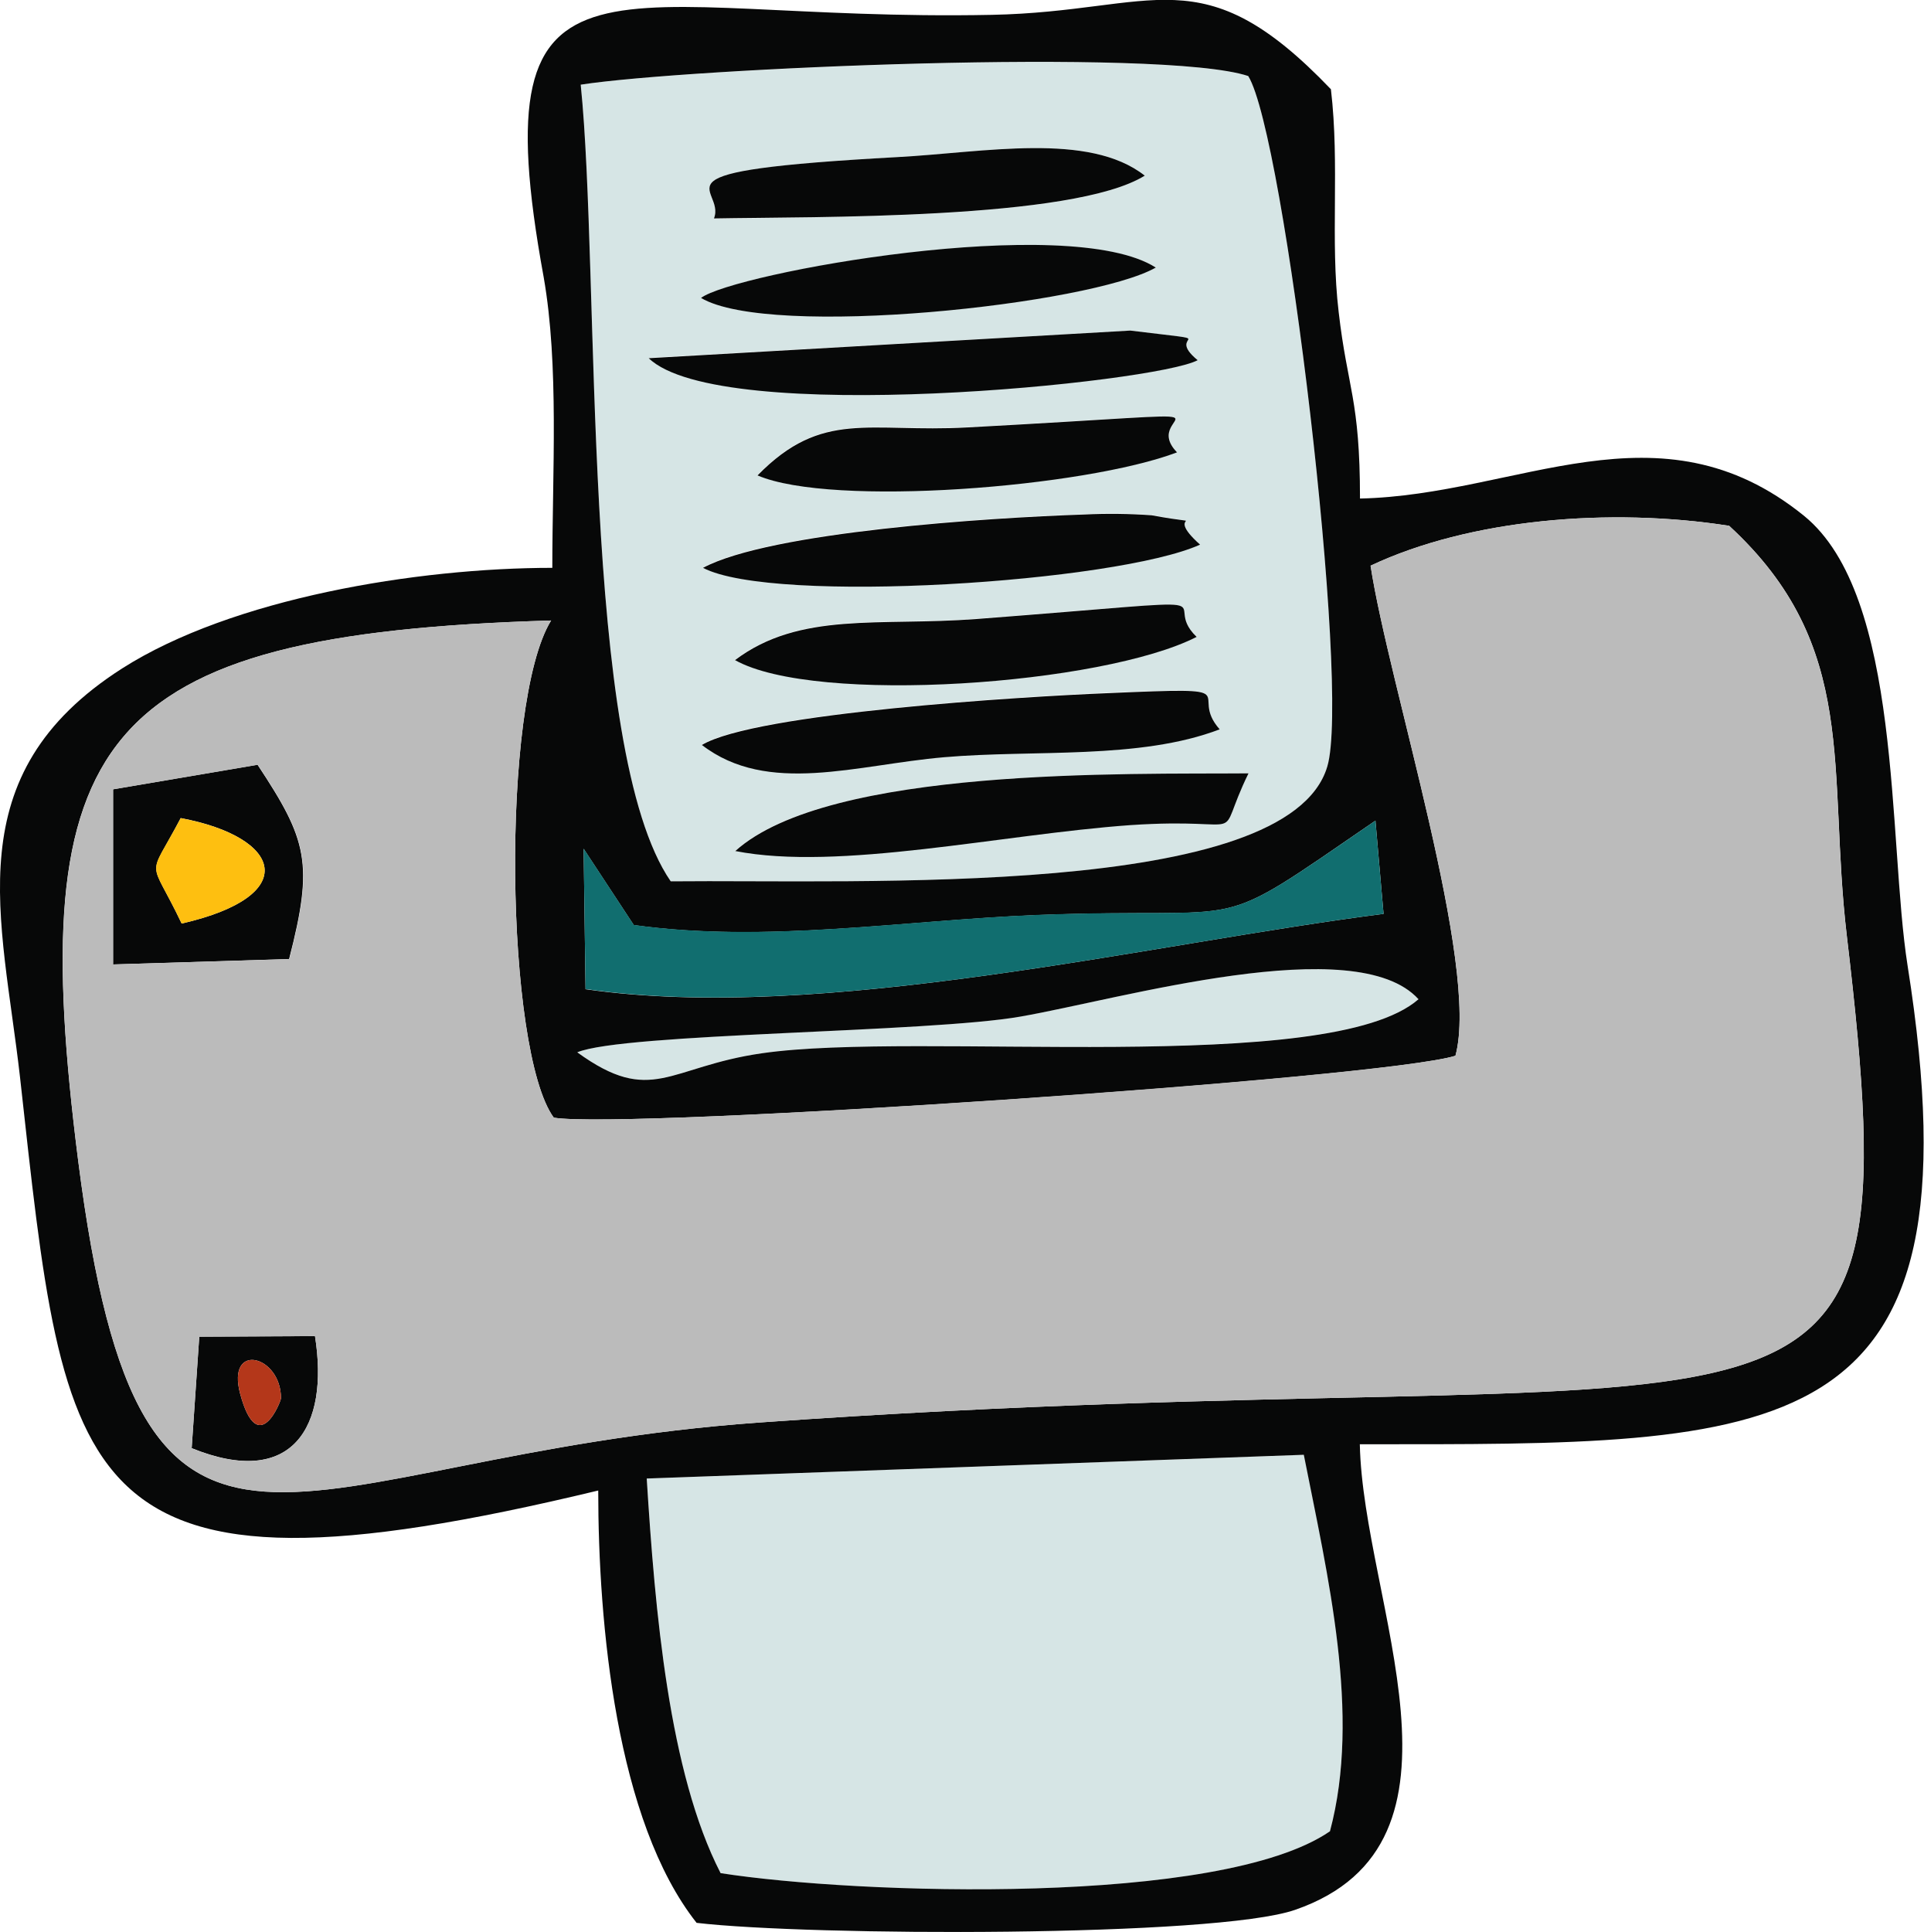
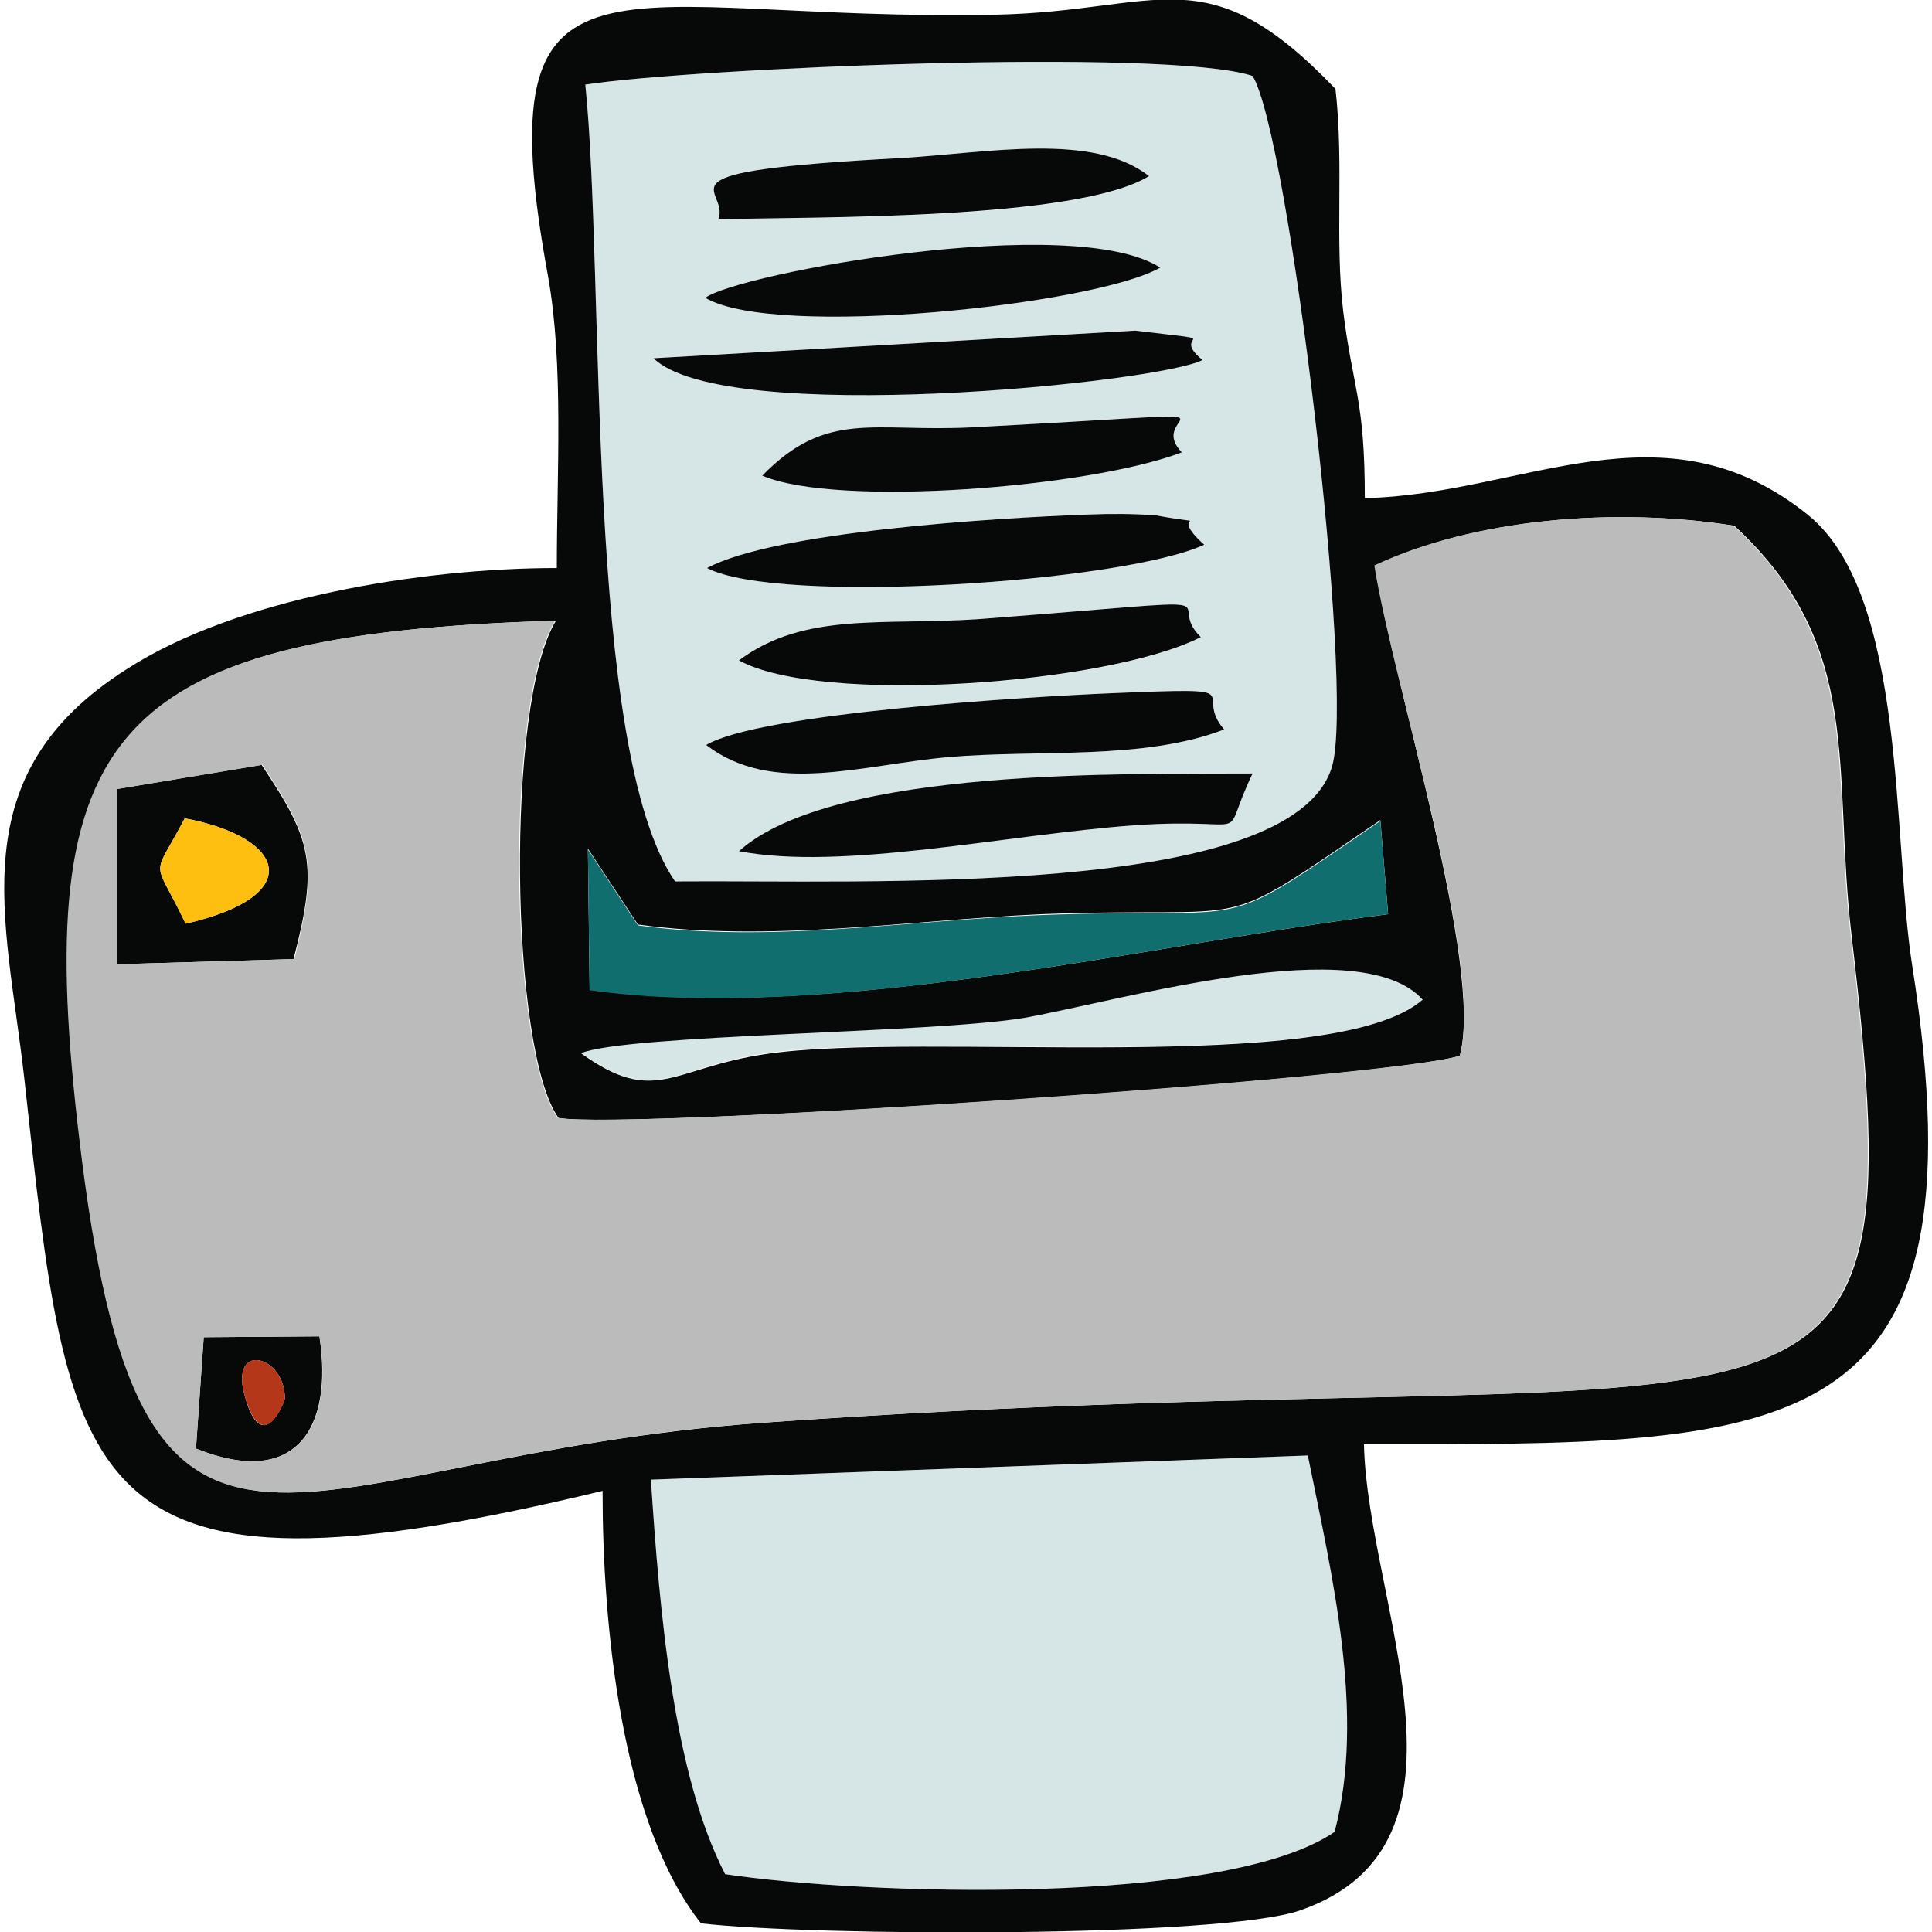
- <svg xmlns="http://www.w3.org/2000/svg" viewBox="0 0 222.9 223.84">
-   <defs>
-     <style>.a{fill:#d6e5e5;}.a,.b,.c,.d,.e,.f{fill-rule:evenodd;}.b{fill:#070808;}.c{fill:#bbb;}.d{fill:#116e6f;}.e{fill:#febf10;}.f{fill:#b4371a;}</style>
-   </defs>
-   <path class="a" d="M132.65,20.35c-8.27,5.16-38.49,4.74-49.92,5C84.21,21.57,74,19.84,104,18.2,114.06,17.66,126.16,15.25,132.65,20.35ZM133.93,31c-7.54,4.25-44.65,8.25-52.7,3.52C85,31.72,123.81,24.58,133.93,31Zm4.85,10.69c-4.77,2.61-55.37,7.74-63.61-.23L131,38.3C142.6,39.77,134.69,38.38,138.78,41.73Zm-2.39,10.68c-10.71,4.06-40,6.38-48.61,2.67,7.51-7.68,12.9-4.93,24.32-5.56C148.33,47.57,131.55,47.42,136.39,52.41Zm2.67,10.69c-9.64,4.37-49.44,7-57.6,2.69,7.82-4.19,33.11-5.81,44.19-6.18a64.93,64.93,0,0,1,7.8.09C141.07,61.12,134.49,59,139.06,63.1Zm-.4,10.69c-10.83,5.55-44.16,7.93-53.49,2.69,7.51-5.67,16.73-3.91,28-4.76C145.81,69.22,133.93,69.22,138.66,73.79Zm2.67,10.71c-9.27,3.55-21.52,2.33-31.89,3.21-10.18.87-20.44,4.47-28.09-1.42,6.23-3.69,37.3-5.59,47-6C145.32,79.57,137.5,80.14,141.33,84.5Zm3.34,5.1c-4.17,8.54.82,5-13.72,6-14.91,1-33.73,5.3-45.75,3C96.09,88.81,130.78,89.72,144.67,89.6ZM77.72,102.11c21.94-.23,71.52,2.09,76.08-13.3,2.72-9.1-4.93-73.19-9.16-80-10-3.29-65.11-.88-77.35,1C69.58,32.06,67.23,86.88,77.72,102.11Z" />
-   <path class="a" d="M154.11,212.17c3.63-13.55-.28-29.67-3-43.62L74.94,171.3c1,15.33,2.52,34.07,8.56,45.72C99.29,219.49,141.44,220.88,154.11,212.17Z" />
-   <path class="a" d="M164.37,115.77c-7.25-8-34.55,0-46.12,2-10.63,1.87-46,1.9-51.36,4.14,8.64,6.26,10.54,1.67,21.4.11C106.46,119.4,154.08,124.73,164.37,115.77Z" />
-   <path class="b" d="M77.72,102.11c-10.49-15.23-8.14-70-10.43-92.3,12.24-1.9,67.37-4.31,77.35-1,4.23,6.83,11.88,70.92,9.16,80C149.24,104.2,99.66,101.88,77.72,102.11Zm82.6,3.77c-27.1,3.45-64.94,12.69-92.47,8.73l-.22-16.27,5.81,8.84c15.3,2.13,31.26-.54,46.68-1.16,26-1,19.51,2.6,39.26-10.94Zm4.05,9.89c-10.29,9-57.91,3.63-76.08,6.26-10.86,1.56-12.76,6.15-21.4-.11,5.36-2.24,40.73-2.27,51.36-4.14C129.82,115.77,157.12,107.77,164.37,115.77Zm4.28,6.55c2.84-10.44-7.71-42.92-9.83-56.78,11.5-5.42,27.72-6.78,41.55-4.62,15.2,14,11.34,28.23,13.64,47.56C222,176,210.38,156.11,88,164.81,33,168.72,16.46,192.36,9.06,134.48c-6.23-49,1.82-61,54.8-62.59-5.9,9.55-5.31,49.92.31,57.6C72.36,130.88,160.12,125,168.65,122.32Zm-14.54,89.85c-12.67,8.71-54.82,7.32-70.61,4.85-6-11.65-7.6-30.39-8.56-45.72l76.14-2.75C153.83,182.5,157.74,198.62,154.11,212.17Zm3.46-44.84c48.92,0,72.4.91,63.47-55.47-2.3-14.6-.57-42.81-12-52.1-16.81-13.61-33.11-2.39-51.45-2,0-11.54-1.45-12.73-2.47-21.6-1-8.39.14-17-.9-25.82-15-15.68-20.24-9-39.29-8.62C70.74,2.61,55.44-9.21,63,32.12,64.79,42.35,64,54.68,64,65.79c-15.68,0-37.08,3.52-49.84,11.65C-5.2,89.8.22,106.24,2.32,124.81c5.32,47.88,5.61,62.67,67,47.88,0,15.45,2.07,38.29,11.4,50.09,13,1.53,60.12,1.7,69.36-1.51C172.34,213.56,157.94,185.61,157.57,167.33Z" />
-   <path class="b" d="M141.33,84.5c-3.83-4.36,4-4.93-13-4.19-9.72.39-40.79,2.29-47,6,7.65,5.89,17.91,2.29,28.09,1.42C119.81,86.83,132.06,88.05,141.33,84.5Z" />
-   <path class="b" d="M144.67,89.6c-13.89.12-48.58-.79-59.47,9,12,2.35,30.84-1.93,45.75-3C145.49,94.62,140.5,98.14,144.67,89.6Z" />
-   <path class="b" d="M21.05,107c-3.8-8-4-4.79-.11-12.22C32.73,97,35,103.81,21.05,107Zm12.45,4.11c2.86-11.08,2.12-13.78-3.66-22.51L13.09,91.45l0,20.29Z" />
-   <path class="b" d="M138.66,73.79c-4.73-4.57,7.15-4.57-25.54-2.07-11.22.85-20.44-.91-27.95,4.76C94.5,81.72,127.83,79.34,138.66,73.79Z" />
-   <path class="b" d="M139.06,63.1c-4.57-4.08,2-2-5.61-3.4a64.93,64.93,0,0,0-7.8-.09c-11.08.37-36.37,2-44.19,6.18C89.62,70.07,129.42,67.47,139.06,63.1Z" />
-   <path class="b" d="M138.78,41.73c-4.09-3.35,3.82-2-7.8-3.43L75.17,41.5C83.41,49.47,134,44.34,138.78,41.73Z" />
-   <path class="b" d="M136.39,52.41c-4.84-5,11.94-4.84-24.29-2.89-11.42.63-16.81-2.12-24.32,5.56C96.4,58.79,125.68,56.47,136.39,52.41Z" />
-   <path class="b" d="M132.65,20.35c-6.49-5.1-18.59-2.69-28.63-2.15-30,1.64-19.81,3.37-21.29,7.11C94.16,25.09,124.38,25.51,132.65,20.35Z" />
-   <path class="b" d="M133.93,31c-10.12-6.46-49,.68-52.7,3.52C89.28,39.29,126.39,35.29,133.93,31Z" />
-   <path class="b" d="M32.56,162c0,.34-2.66,7.14-4.73-.51C26.21,155.42,32.56,157,32.56,162Zm3.94-7.2-13.41.06-.88,12.92C33.89,172.52,38.17,165.32,36.5,154.8Z" />
-   <path class="c" d="M13.12,111.74l0-20.29,16.75-2.84c5.78,8.73,6.52,11.43,3.66,22.51ZM36.5,154.8c1.67,10.52-2.61,17.72-14.29,13l.88-12.92Zm132.15-32.48c-8.53,2.63-96.29,8.56-104.48,7.17-5.62-7.68-6.21-48.05-.31-57.6-53,1.56-61,13.63-54.8,62.59C16.46,192.36,33,168.72,88,164.81,210.38,156.11,222,176,214,108.48c-2.3-19.33,1.56-33.56-13.64-47.56-13.83-2.16-30.05-.8-41.55,4.62C160.94,79.4,171.49,111.88,168.65,122.32Z" />
-   <path class="d" d="M160.32,105.88l-.94-10.8C139.63,108.62,146.12,105,120.12,106c-15.42.62-31.38,3.29-46.68,1.16l-5.81-8.84.22,16.27C95.38,118.57,133.22,109.33,160.32,105.88Z" />
-   <path class="e" d="M20.94,94.79C17,102.22,17.25,99,21.05,107,35,103.81,32.73,97,20.94,94.79Z" />
-   <path class="f" d="M32.56,162c0-5-6.35-6.58-4.73-.51C29.9,169.14,32.56,162.34,32.56,162Z" />
+ <svg xmlns="http://www.w3.org/2000/svg" version="1.1" id="Слой_1" x="0px" y="0px" viewBox="0 0 223.8 223.8" style="enable-background:new 0 0 223.8 223.8;" xml:space="preserve">
+   <style type="text/css">
+ 	.st0{fill-rule:evenodd;clip-rule:evenodd;fill:#D6E5E5;}
+ 	.st1{fill-rule:evenodd;clip-rule:evenodd;fill:#070808;}
+ 	.st2{fill-rule:evenodd;clip-rule:evenodd;fill:#BBBBBB;}
+ 	.st3{fill-rule:evenodd;clip-rule:evenodd;fill:#116E6F;}
+ 	.st4{fill-rule:evenodd;clip-rule:evenodd;fill:#FEBF10;}
+ 	.st5{fill-rule:evenodd;clip-rule:evenodd;fill:#B4371A;}
+ </style>
+   <path class="st0" d="M133.1,20.4c-8.3,5.2-38.5,4.7-49.9,5c1.5-3.8-8.7-5.5,21.3-7.1C114.5,17.7,126.6,15.3,133.1,20.4z M134.4,31  c-7.5,4.3-44.7,8.3-52.7,3.5C85.5,31.7,124.3,24.6,134.4,31z M139.3,41.7c-4.8,2.6-55.4,7.7-63.6-0.2l55.8-3.2  C143.1,39.8,135.2,38.4,139.3,41.7L139.3,41.7z M136.9,52.4c-10.7,4.1-40,6.4-48.6,2.7c7.5-7.7,12.9-4.9,24.3-5.6  C148.8,47.6,132,47.4,136.9,52.4L136.9,52.4z M139.5,63.1c-9.6,4.4-49.4,7-57.6,2.7c7.8-4.2,33.1-5.8,44.2-6.2  c2.6-0.1,5.2-0.1,7.8,0.1C141.5,61.1,135,59,139.5,63.1L139.5,63.1z M139.1,73.8c-10.8,5.6-44.2,7.9-53.5,2.7  c7.5-5.7,16.7-3.9,28-4.8C146.3,69.2,134.4,69.2,139.1,73.8L139.1,73.8z M141.8,84.5c-9.3,3.6-21.5,2.3-31.9,3.2  c-10.2,0.9-20.4,4.5-28.1-1.4c6.2-3.7,37.3-5.6,47-6C145.8,79.6,138,80.1,141.8,84.5L141.8,84.5z M145.1,89.6c-4.2,8.5,0.8,5-13.7,6  c-14.9,1-33.7,5.3-45.8,3C96.6,88.8,131.3,89.7,145.1,89.6L145.1,89.6z M78.2,102.1c21.9-0.2,71.5,2.1,76.1-13.3  c2.7-9.1-4.9-73.2-9.2-80c-10-3.3-65.1-0.9-77.3,1C70.1,32.1,67.7,86.9,78.2,102.1z" />
+   <path class="st0" d="M154.6,212.2c3.6-13.6-0.3-29.7-3-43.6l-76.2,2.8c1,15.3,2.5,34.1,8.6,45.7C99.8,219.5,141.9,220.9,154.6,212.2  z" />
+   <path class="st0" d="M164.8,115.8c-7.3-8-34.6,0-46.1,2c-10.6,1.9-46,1.9-51.4,4.1c8.6,6.3,10.5,1.7,21.4,0.1  C106.9,119.4,154.6,124.7,164.8,115.8z" />
+   <path class="st1" d="M78.2,102.1c-10.5-15.2-8.1-70-10.4-92.3c12.2-1.9,67.4-4.3,77.3-1c4.2,6.8,11.9,70.9,9.2,80  C149.7,104.2,100.1,101.9,78.2,102.1z M160.8,105.9c-27.1,3.4-64.9,12.7-92.5,8.7l-0.2-16.3l5.8,8.8c15.3,2.1,31.3-0.5,46.7-1.2  c26-1,19.5,2.6,39.3-10.9L160.8,105.9z M164.8,115.8c-10.3,9-57.9,3.6-76.1,6.3c-10.9,1.6-12.8,6.1-21.4-0.1  c5.4-2.2,40.7-2.3,51.4-4.1C130.3,115.8,157.6,107.8,164.8,115.8L164.8,115.8z M169.1,122.3c2.8-10.4-7.7-42.9-9.8-56.8  c11.5-5.4,27.7-6.8,41.6-4.6c15.2,14,11.3,28.2,13.6,47.6c8,67.5-3.6,47.6-126,56.3c-55,3.9-71.5,27.6-78.9-30.3  c-6.2-49,1.8-61,54.8-62.6c-5.9,9.6-5.3,49.9,0.3,57.6C72.8,130.9,160.6,125,169.1,122.3L169.1,122.3z M154.6,212.2  c-12.7,8.7-54.8,7.3-70.6,4.9c-6-11.6-7.6-30.4-8.6-45.7l76.1-2.8C154.3,182.5,158.2,198.6,154.6,212.2L154.6,212.2z M158,167.3  c48.9,0,72.4,0.9,63.5-55.5c-2.3-14.6-0.6-42.8-12-52.1c-16.8-13.6-33.1-2.4-51.4-2c0-11.5-1.4-12.7-2.5-21.6  c-1-8.4,0.1-17-0.9-25.8c-15-15.7-20.2-9-39.3-8.6C71.2,2.6,55.9-9.2,63.5,32.1c1.8,10.2,1,22.6,1,33.7c-15.7,0-37.1,3.5-49.8,11.7  C-4.7,89.8,0.7,106.2,2.8,124.8c5.3,47.9,5.6,62.7,67,47.9c0,15.4,2.1,38.3,11.4,50.1c13,1.5,60.1,1.7,69.4-1.5  C172.8,213.6,158.4,185.6,158,167.3L158,167.3z" />
+   <path class="st1" d="M141.8,84.5c-3.8-4.4,4-4.9-13-4.2c-9.7,0.4-40.8,2.3-47,6c7.7,5.9,17.9,2.3,28.1,1.4  C120.3,86.8,132.5,88.1,141.8,84.5z" />
+   <path class="st1" d="M145.1,89.6c-13.9,0.1-48.6-0.8-59.5,9c12,2.3,30.8-1.9,45.8-3C146,94.6,141,98.1,145.1,89.6z" />
+   <path class="st1" d="M21.5,107c-3.8-8-4-4.8-0.1-12.2C33.2,97,35.5,103.8,21.5,107z M34,111.1c2.9-11.1,2.1-13.8-3.7-22.5l-16.8,2.8  v20.3L34,111.1z" />
+   <path class="st1" d="M139.1,73.8c-4.7-4.6,7.1-4.6-25.5-2.1c-11.2,0.8-20.4-0.9-28,4.8C95,81.7,128.3,79.3,139.1,73.8z" />
+   <path class="st1" d="M139.5,63.1c-4.6-4.1,2-2-5.6-3.4c-2.6-0.2-5.2-0.2-7.8-0.1c-11.1,0.4-36.4,2-44.2,6.2  C90.1,70.1,129.9,67.5,139.5,63.1z" />
+   <path class="st1" d="M139.3,41.7c-4.1-3.3,3.8-2-7.8-3.4l-55.8,3.2C83.9,49.5,134.5,44.3,139.3,41.7z" />
+   <path class="st1" d="M136.9,52.4c-4.8-5,11.9-4.8-24.3-2.9c-11.4,0.6-16.8-2.1-24.3,5.6C96.9,58.8,126.2,56.5,136.9,52.4z" />
+   <path class="st1" d="M133.1,20.4c-6.5-5.1-18.6-2.7-28.6-2.1c-30,1.6-19.8,3.4-21.3,7.1C94.6,25.1,124.8,25.5,133.1,20.4z" />
+   <path class="st1" d="M134.4,31c-10.1-6.5-49,0.7-52.7,3.5C89.8,39.3,126.9,35.3,134.4,31z" />
+   <path class="st1" d="M33,162c0,0.3-2.7,7.1-4.7-0.5C26.7,155.4,33,157,33,162z M37,154.8l-13.4,0.1l-0.9,12.9  C34.4,172.5,38.6,165.3,37,154.8z" />
+   <path class="st2" d="M13.6,111.7V91.4l16.8-2.8c5.8,8.7,6.5,11.4,3.7,22.5L13.6,111.7z M37,154.8c1.7,10.5-2.6,17.7-14.3,13  l0.9-12.9L37,154.8z M169.1,122.3c-8.5,2.6-96.3,8.6-104.5,7.2c-5.6-7.7-6.2-48.1-0.3-57.6c-53,1.6-61,13.6-54.8,62.6  c7.4,57.9,23.9,34.2,78.9,30.3c122.4-8.7,134,11.2,126-56.3c-2.3-19.3,1.6-33.6-13.6-47.6c-13.8-2.2-30.1-0.8-41.6,4.6  C161.4,79.4,172,111.9,169.1,122.3z" />
+   <path class="st3" d="M160.8,105.9l-0.9-10.8c-19.8,13.5-13.3,9.9-39.3,10.9c-15.4,0.6-31.4,3.3-46.7,1.2l-5.8-8.8l0.2,16.3  C95.8,118.6,133.7,109.3,160.8,105.9z" />
+   <path class="st4" d="M21.4,94.8c-3.9,7.4-3.7,4.2,0.1,12.2C35.5,103.8,33.2,97,21.4,94.8z" />
+   <path class="st5" d="M33,162c0-5-6.3-6.6-4.7-0.5C30.4,169.1,33,162.3,33,162z" />
</svg>
